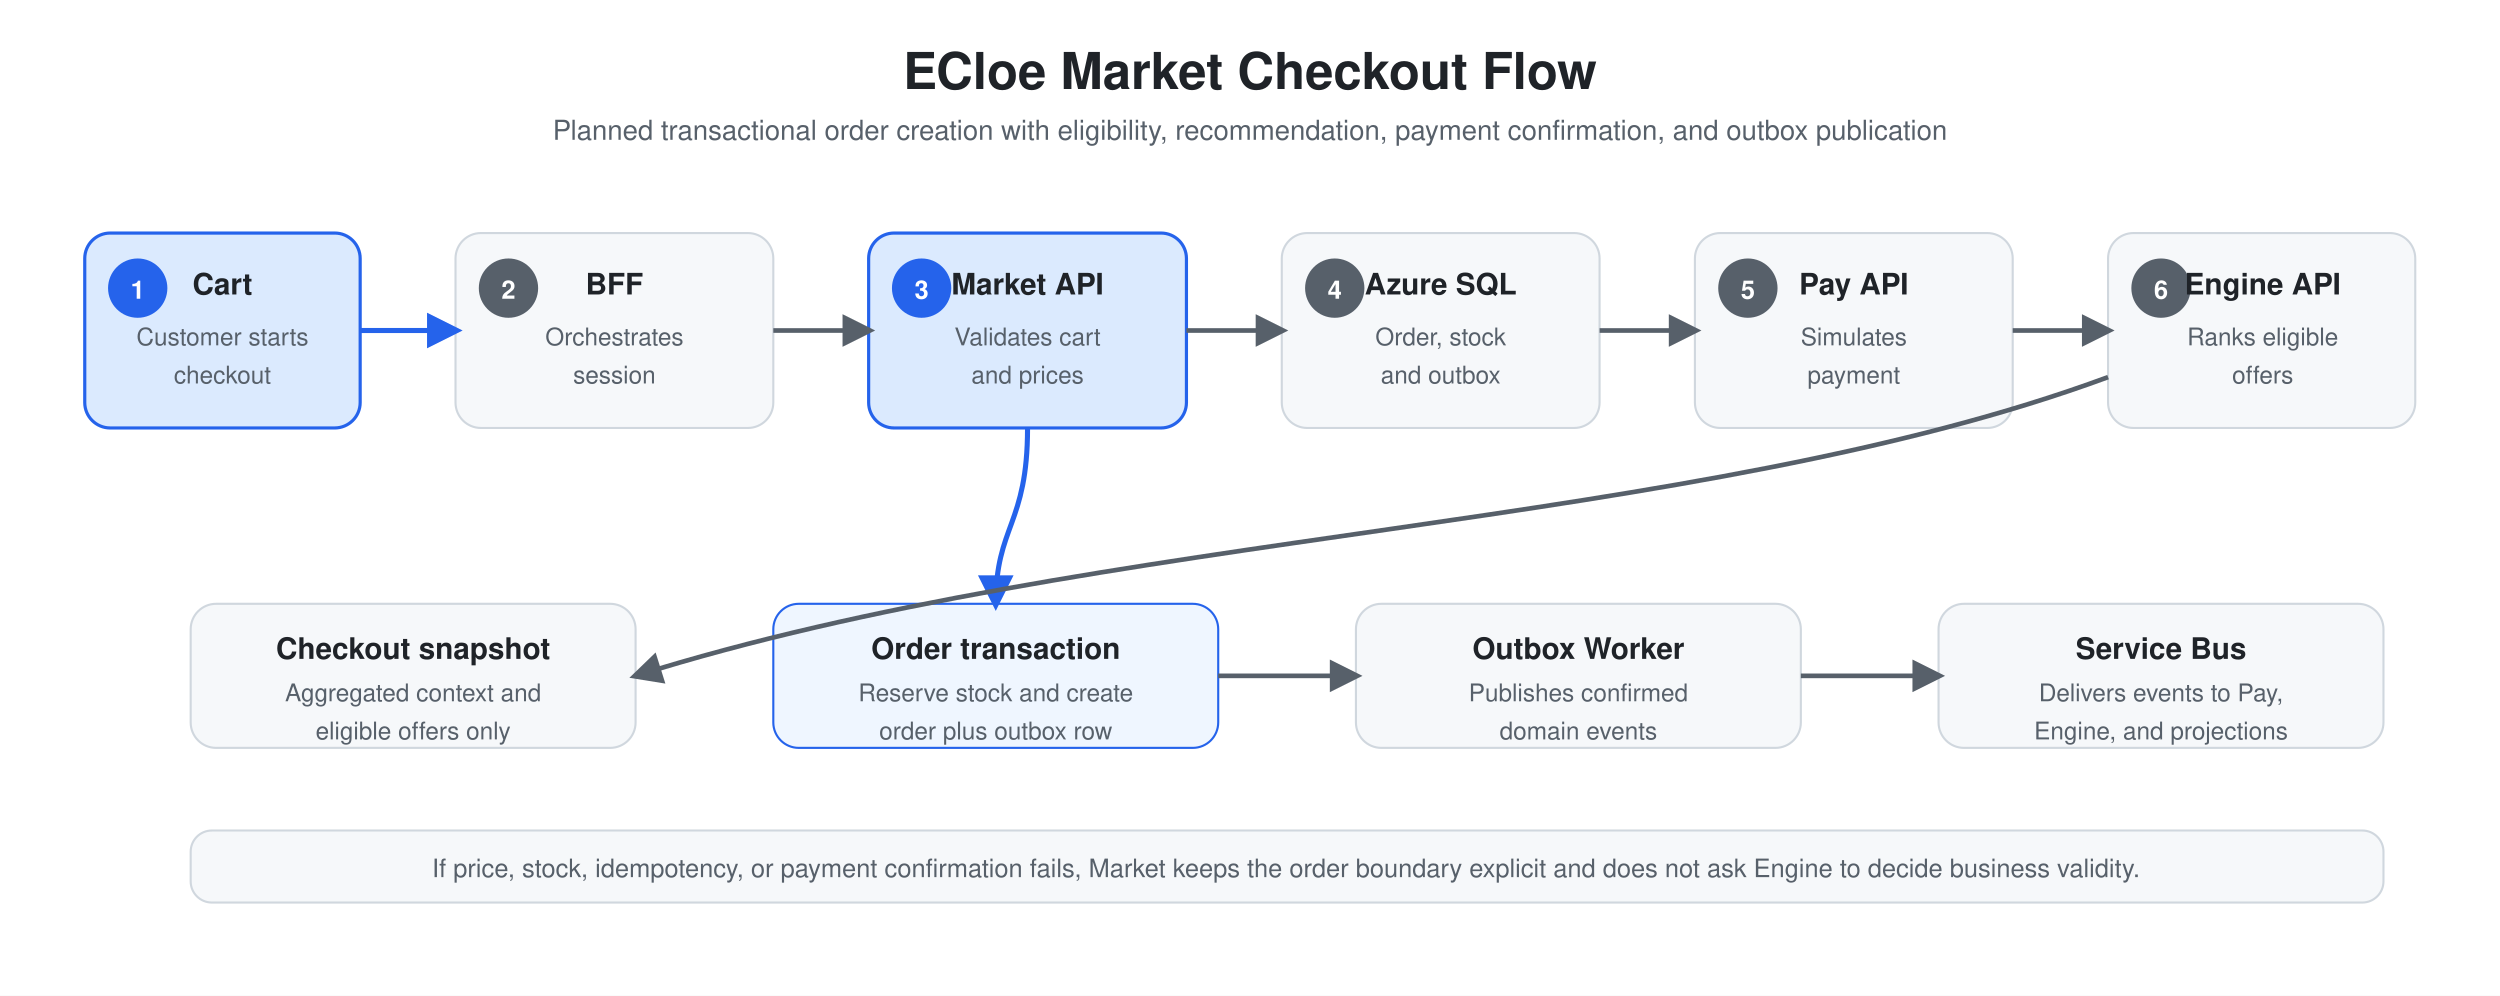
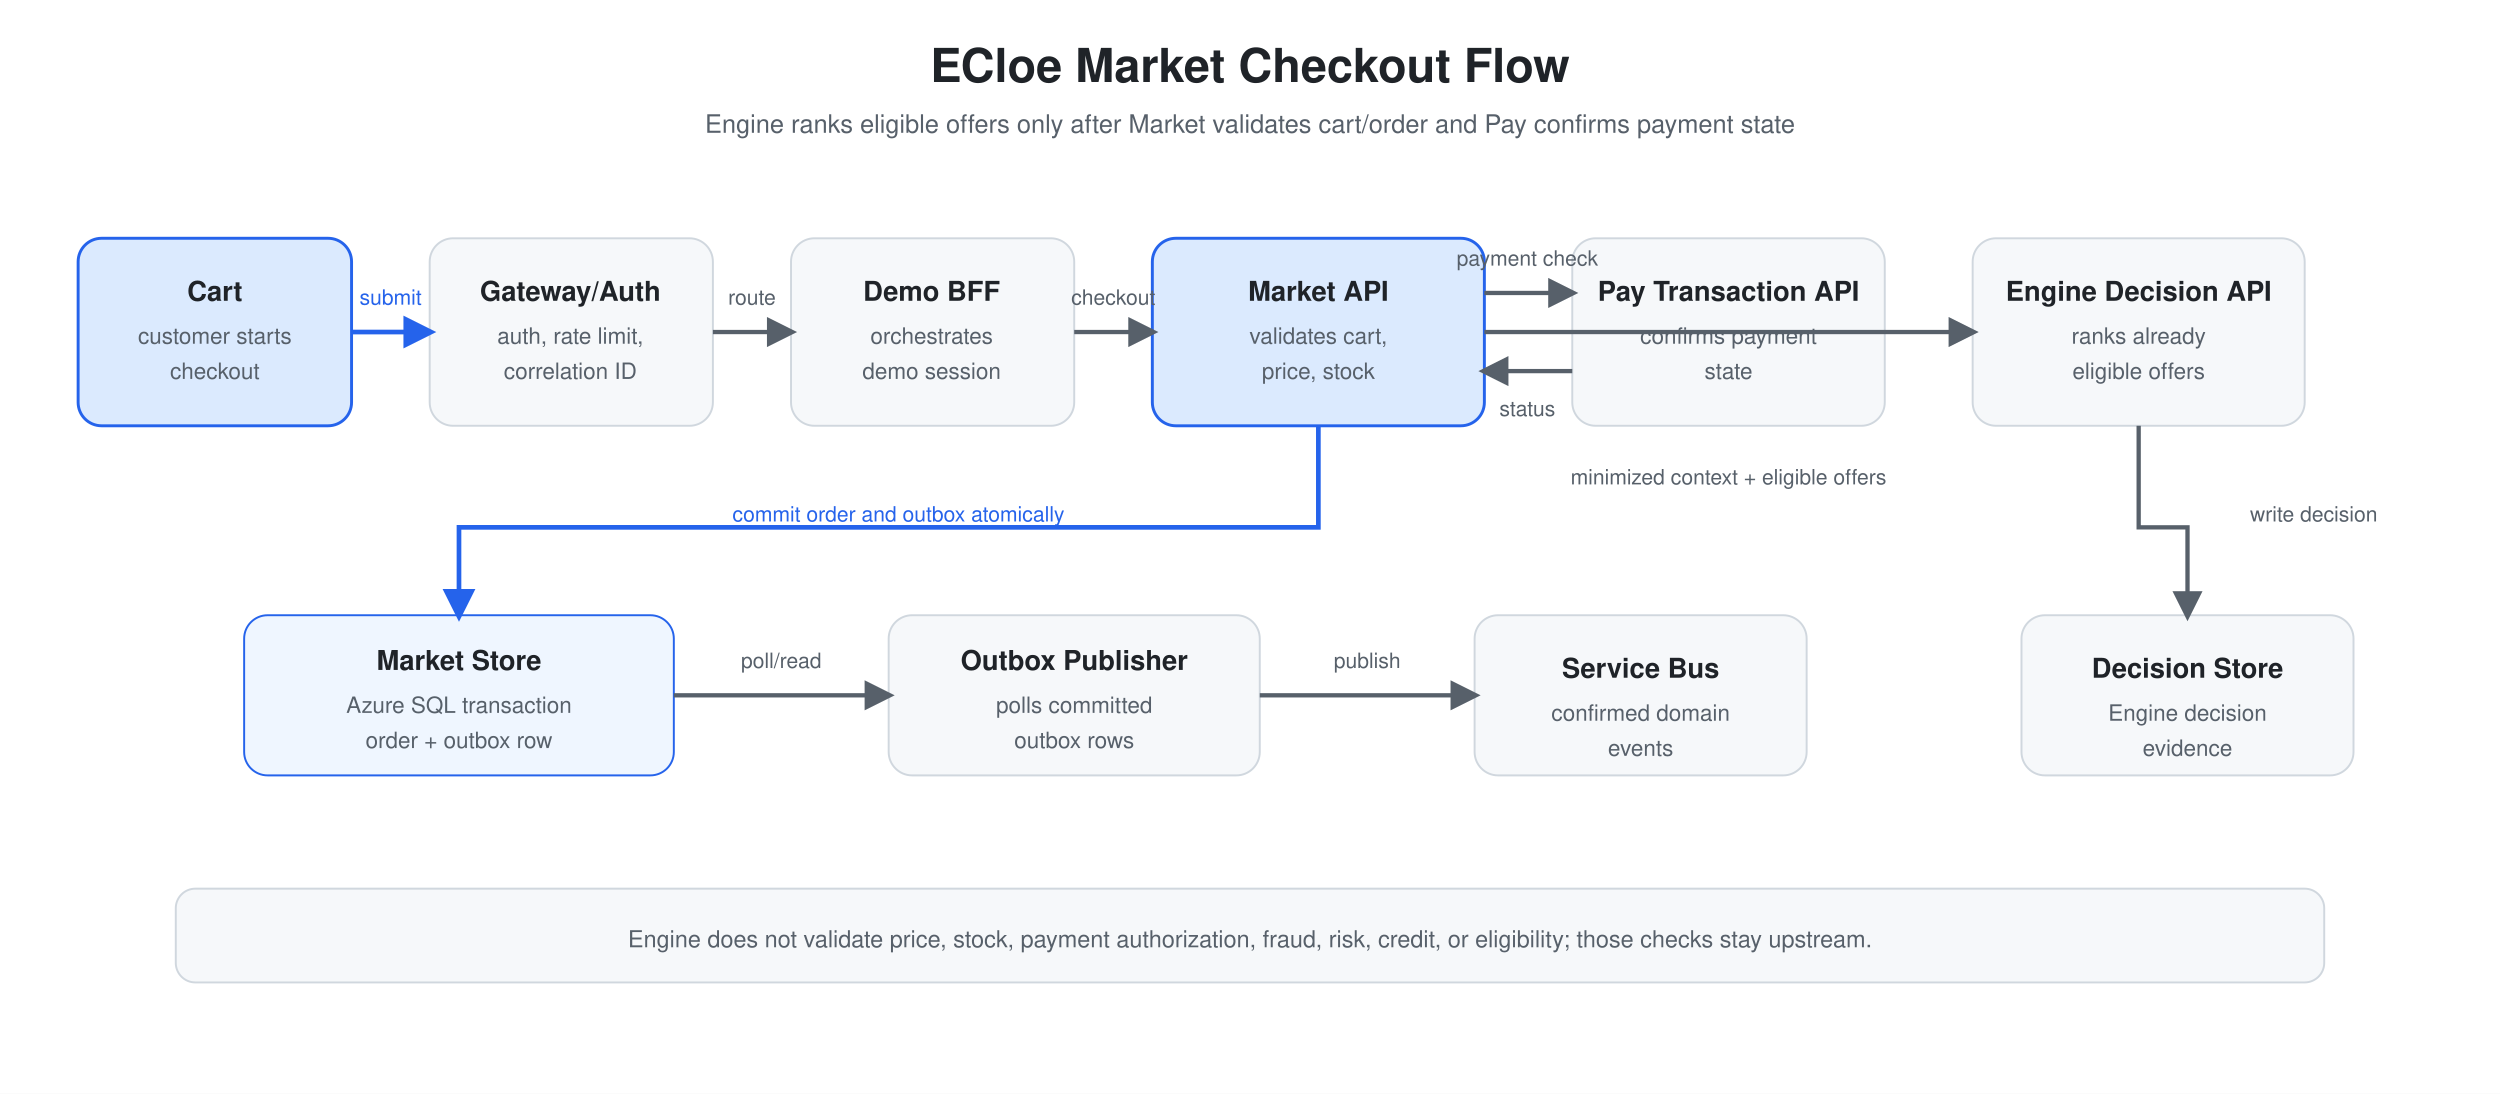
- <svg xmlns="http://www.w3.org/2000/svg" viewBox="0 0 1180 470" role="img" aria-labelledby="title desc">
+ <svg xmlns="http://www.w3.org/2000/svg" viewBox="0 0 1280 560" role="img" aria-labelledby="title desc">
  <defs>
    <marker id="arrow" viewBox="0 0 10 10" refX="8" refY="5" markerWidth="7" markerHeight="7" orient="auto-start-reverse">
      <path d="M 0 0 L 10 5 L 0 10 z" fill="#57606a" />
    </marker>
    <marker id="arrow-blue" viewBox="0 0 10 10" refX="8" refY="5" markerWidth="7" markerHeight="7" orient="auto-start-reverse">
      <path d="M 0 0 L 10 5 L 0 10 z" fill="#2563eb" />
    </marker>
  </defs>
-   <rect width="1180" height="470" fill="#ffffff" />
-   <text x="590" y="42" text-anchor="middle" font-family="Segoe UI, Helvetica, Arial, sans-serif" font-size="24" font-weight="700" fill="#1f2328">ECloe Market Checkout Flow</text>
-   <text x="590" y="66" text-anchor="middle" font-family="Segoe UI, Helvetica, Arial, sans-serif" font-size="13" fill="#57606a">Planned transactional order creation with eligibility, recommendation, payment confirmation, and outbox publication</text>
-   <rect x="40" y="110" width="130" height="92" rx="12" fill="#dbeafe" stroke="#2563eb" stroke-width="1.5" />
-   <circle cx="65" cy="136" r="14" fill="#2563eb" />
-   <text x="65" y="141" text-anchor="middle" font-family="Segoe UI, Helvetica, Arial, sans-serif" font-size="12" font-weight="700" fill="#ffffff">1</text>
-   <text x="105" y="139" text-anchor="middle" font-family="Segoe UI, Helvetica, Arial, sans-serif" font-size="14" font-weight="700" fill="#1f2328">Cart</text>
-   <text x="105" y="163" text-anchor="middle" font-family="Segoe UI, Helvetica, Arial, sans-serif" font-size="11.5" fill="#57606a">Customer starts</text>
-   <text x="105" y="181" text-anchor="middle" font-family="Segoe UI, Helvetica, Arial, sans-serif" font-size="11.5" fill="#57606a">checkout</text>
-   <rect x="215" y="110" width="150" height="92" rx="12" fill="#f6f8fa" stroke="#d0d7de" />
-   <circle cx="240" cy="136" r="14" fill="#57606a" />
-   <text x="240" y="141" text-anchor="middle" font-family="Segoe UI, Helvetica, Arial, sans-serif" font-size="12" font-weight="700" fill="#ffffff">2</text>
-   <text x="290" y="139" text-anchor="middle" font-family="Segoe UI, Helvetica, Arial, sans-serif" font-size="14" font-weight="700" fill="#1f2328">BFF</text>
-   <text x="290" y="163" text-anchor="middle" font-family="Segoe UI, Helvetica, Arial, sans-serif" font-size="11.5" fill="#57606a">Orchestrates</text>
-   <text x="290" y="181" text-anchor="middle" font-family="Segoe UI, Helvetica, Arial, sans-serif" font-size="11.5" fill="#57606a">session</text>
-   <rect x="410" y="110" width="150" height="92" rx="12" fill="#dbeafe" stroke="#2563eb" stroke-width="1.5" />
-   <circle cx="435" cy="136" r="14" fill="#2563eb" />
-   <text x="435" y="141" text-anchor="middle" font-family="Segoe UI, Helvetica, Arial, sans-serif" font-size="12" font-weight="700" fill="#ffffff">3</text>
-   <text x="485" y="139" text-anchor="middle" font-family="Segoe UI, Helvetica, Arial, sans-serif" font-size="14" font-weight="700" fill="#1f2328">Market API</text>
-   <text x="485" y="163" text-anchor="middle" font-family="Segoe UI, Helvetica, Arial, sans-serif" font-size="11.5" fill="#57606a">Validates cart</text>
-   <text x="485" y="181" text-anchor="middle" font-family="Segoe UI, Helvetica, Arial, sans-serif" font-size="11.5" fill="#57606a">and prices</text>
-   <rect x="605" y="110" width="150" height="92" rx="12" fill="#f6f8fa" stroke="#d0d7de" />
-   <circle cx="630" cy="136" r="14" fill="#57606a" />
-   <text x="630" y="141" text-anchor="middle" font-family="Segoe UI, Helvetica, Arial, sans-serif" font-size="12" font-weight="700" fill="#ffffff">4</text>
-   <text x="680" y="139" text-anchor="middle" font-family="Segoe UI, Helvetica, Arial, sans-serif" font-size="14" font-weight="700" fill="#1f2328">Azure SQL</text>
-   <text x="680" y="163" text-anchor="middle" font-family="Segoe UI, Helvetica, Arial, sans-serif" font-size="11.5" fill="#57606a">Order, stock</text>
-   <text x="680" y="181" text-anchor="middle" font-family="Segoe UI, Helvetica, Arial, sans-serif" font-size="11.5" fill="#57606a">and outbox</text>
-   <rect x="800" y="110" width="150" height="92" rx="12" fill="#f6f8fa" stroke="#d0d7de" />
-   <circle cx="825" cy="136" r="14" fill="#57606a" />
-   <text x="825" y="141" text-anchor="middle" font-family="Segoe UI, Helvetica, Arial, sans-serif" font-size="12" font-weight="700" fill="#ffffff">5</text>
-   <text x="875" y="139" text-anchor="middle" font-family="Segoe UI, Helvetica, Arial, sans-serif" font-size="14" font-weight="700" fill="#1f2328">Pay API</text>
-   <text x="875" y="163" text-anchor="middle" font-family="Segoe UI, Helvetica, Arial, sans-serif" font-size="11.5" fill="#57606a">Simulates</text>
-   <text x="875" y="181" text-anchor="middle" font-family="Segoe UI, Helvetica, Arial, sans-serif" font-size="11.5" fill="#57606a">payment</text>
-   <rect x="995" y="110" width="145" height="92" rx="12" fill="#f6f8fa" stroke="#d0d7de" />
-   <circle cx="1020" cy="136" r="14" fill="#57606a" />
-   <text x="1020" y="141" text-anchor="middle" font-family="Segoe UI, Helvetica, Arial, sans-serif" font-size="12" font-weight="700" fill="#ffffff">6</text>
-   <text x="1068" y="139" text-anchor="middle" font-family="Segoe UI, Helvetica, Arial, sans-serif" font-size="14" font-weight="700" fill="#1f2328">Engine API</text>
-   <text x="1068" y="163" text-anchor="middle" font-family="Segoe UI, Helvetica, Arial, sans-serif" font-size="11.5" fill="#57606a">Ranks eligible</text>
-   <text x="1068" y="181" text-anchor="middle" font-family="Segoe UI, Helvetica, Arial, sans-serif" font-size="11.5" fill="#57606a">offers</text>
-   <line x1="170" y1="156" x2="215" y2="156" stroke="#2563eb" stroke-width="2.4" marker-end="url(#arrow-blue)" />
-   <line x1="365" y1="156" x2="410" y2="156" stroke="#57606a" stroke-width="2.2" marker-end="url(#arrow)" />
-   <line x1="560" y1="156" x2="605" y2="156" stroke="#57606a" stroke-width="2.2" marker-end="url(#arrow)" />
-   <line x1="755" y1="156" x2="800" y2="156" stroke="#57606a" stroke-width="2.2" marker-end="url(#arrow)" />
-   <line x1="950" y1="156" x2="995" y2="156" stroke="#57606a" stroke-width="2.2" marker-end="url(#arrow)" />
-   <rect x="90" y="285" width="210" height="68" rx="12" fill="#f6f8fa" stroke="#d0d7de" />
-   <text x="195" y="311" text-anchor="middle" font-family="Segoe UI, Helvetica, Arial, sans-serif" font-size="14" font-weight="700" fill="#1f2328">Checkout snapshot</text>
-   <text x="195" y="331" text-anchor="middle" font-family="Segoe UI, Helvetica, Arial, sans-serif" font-size="11.5" fill="#57606a">Aggregated context and</text>
-   <text x="195" y="349" text-anchor="middle" font-family="Segoe UI, Helvetica, Arial, sans-serif" font-size="11.5" fill="#57606a">eligible offers only</text>
-   <rect x="365" y="285" width="210" height="68" rx="12" fill="#eff6ff" stroke="#2563eb" />
-   <text x="470" y="311" text-anchor="middle" font-family="Segoe UI, Helvetica, Arial, sans-serif" font-size="14" font-weight="700" fill="#1f2328">Order transaction</text>
-   <text x="470" y="331" text-anchor="middle" font-family="Segoe UI, Helvetica, Arial, sans-serif" font-size="11.5" fill="#57606a">Reserve stock and create</text>
-   <text x="470" y="349" text-anchor="middle" font-family="Segoe UI, Helvetica, Arial, sans-serif" font-size="11.5" fill="#57606a">order plus outbox row</text>
-   <rect x="640" y="285" width="210" height="68" rx="12" fill="#f6f8fa" stroke="#d0d7de" />
-   <text x="745" y="311" text-anchor="middle" font-family="Segoe UI, Helvetica, Arial, sans-serif" font-size="14" font-weight="700" fill="#1f2328">Outbox Worker</text>
-   <text x="745" y="331" text-anchor="middle" font-family="Segoe UI, Helvetica, Arial, sans-serif" font-size="11.5" fill="#57606a">Publishes confirmed</text>
-   <text x="745" y="349" text-anchor="middle" font-family="Segoe UI, Helvetica, Arial, sans-serif" font-size="11.5" fill="#57606a">domain events</text>
-   <rect x="915" y="285" width="210" height="68" rx="12" fill="#f6f8fa" stroke="#d0d7de" />
-   <text x="1020" y="311" text-anchor="middle" font-family="Segoe UI, Helvetica, Arial, sans-serif" font-size="14" font-weight="700" fill="#1f2328">Service Bus</text>
-   <text x="1020" y="331" text-anchor="middle" font-family="Segoe UI, Helvetica, Arial, sans-serif" font-size="11.5" fill="#57606a">Delivers events to Pay,</text>
-   <text x="1020" y="349" text-anchor="middle" font-family="Segoe UI, Helvetica, Arial, sans-serif" font-size="11.5" fill="#57606a">Engine, and projections</text>
-   <path d="M 485 202 C 485 248, 470 248, 470 285" fill="none" stroke="#2563eb" stroke-width="2.4" marker-end="url(#arrow-blue)" />
-   <line x1="575" y1="319" x2="640" y2="319" stroke="#57606a" stroke-width="2.2" marker-end="url(#arrow)" />
-   <line x1="850" y1="319" x2="915" y2="319" stroke="#57606a" stroke-width="2.2" marker-end="url(#arrow)" />
-   <path d="M 995 178 C 800 250, 520 250, 300 319" fill="none" stroke="#57606a" stroke-width="2.2" marker-end="url(#arrow)" />
-   <rect x="90" y="392" width="1035" height="34" rx="10" fill="#f6f8fa" stroke="#d0d7de" />
-   <text x="607" y="414" text-anchor="middle" font-family="Segoe UI, Helvetica, Arial, sans-serif" font-size="12" fill="#57606a">If price, stock, idempotency, or payment confirmation fails, Market keeps the order boundary explicit and does not ask Engine to decide business validity.</text>
+   <rect width="1280" height="560" fill="#ffffff" />
+   <text x="640" y="42" text-anchor="middle" font-family="Segoe UI, Helvetica, Arial, sans-serif" font-size="24" font-weight="700" fill="#1f2328">ECloe Market Checkout Flow</text>
+   <text x="640" y="68" text-anchor="middle" font-family="Segoe UI, Helvetica, Arial, sans-serif" font-size="13" fill="#57606a">Engine ranks eligible offers only after Market validates cart/order and Pay confirms payment state</text>
+   <rect x="40" y="122" width="140" height="96" rx="12" fill="#dbeafe" stroke="#2563eb" stroke-width="1.5" />
+   <text x="110" y="154" text-anchor="middle" font-family="Segoe UI, Helvetica, Arial, sans-serif" font-size="14" font-weight="700" fill="#1f2328">Cart</text>
+   <text x="110" y="176" text-anchor="middle" font-family="Segoe UI, Helvetica, Arial, sans-serif" font-size="11.5" fill="#57606a">customer starts</text>
+   <text x="110" y="194" text-anchor="middle" font-family="Segoe UI, Helvetica, Arial, sans-serif" font-size="11.5" fill="#57606a">checkout</text>
+   <rect x="220" y="122" width="145" height="96" rx="12" fill="#f6f8fa" stroke="#d0d7de" />
+   <text x="292" y="154" text-anchor="middle" font-family="Segoe UI, Helvetica, Arial, sans-serif" font-size="14" font-weight="700" fill="#1f2328">Gateway/Auth</text>
+   <text x="292" y="176" text-anchor="middle" font-family="Segoe UI, Helvetica, Arial, sans-serif" font-size="11.5" fill="#57606a">auth, rate limit,</text>
+   <text x="292" y="194" text-anchor="middle" font-family="Segoe UI, Helvetica, Arial, sans-serif" font-size="11.5" fill="#57606a">correlation ID</text>
+   <rect x="405" y="122" width="145" height="96" rx="12" fill="#f6f8fa" stroke="#d0d7de" />
+   <text x="477" y="154" text-anchor="middle" font-family="Segoe UI, Helvetica, Arial, sans-serif" font-size="14" font-weight="700" fill="#1f2328">Demo BFF</text>
+   <text x="477" y="176" text-anchor="middle" font-family="Segoe UI, Helvetica, Arial, sans-serif" font-size="11.5" fill="#57606a">orchestrates</text>
+   <text x="477" y="194" text-anchor="middle" font-family="Segoe UI, Helvetica, Arial, sans-serif" font-size="11.5" fill="#57606a">demo session</text>
+   <rect x="590" y="122" width="170" height="96" rx="12" fill="#dbeafe" stroke="#2563eb" stroke-width="1.5" />
+   <text x="675" y="154" text-anchor="middle" font-family="Segoe UI, Helvetica, Arial, sans-serif" font-size="14" font-weight="700" fill="#1f2328">Market API</text>
+   <text x="675" y="176" text-anchor="middle" font-family="Segoe UI, Helvetica, Arial, sans-serif" font-size="11.5" fill="#57606a">validates cart,</text>
+   <text x="675" y="194" text-anchor="middle" font-family="Segoe UI, Helvetica, Arial, sans-serif" font-size="11.5" fill="#57606a">price, stock</text>
+   <rect x="805" y="122" width="160" height="96" rx="12" fill="#f6f8fa" stroke="#d0d7de" />
+   <text x="885" y="154" text-anchor="middle" font-family="Segoe UI, Helvetica, Arial, sans-serif" font-size="14" font-weight="700" fill="#1f2328">Pay Transaction API</text>
+   <text x="885" y="176" text-anchor="middle" font-family="Segoe UI, Helvetica, Arial, sans-serif" font-size="11.5" fill="#57606a">confirms payment</text>
+   <text x="885" y="194" text-anchor="middle" font-family="Segoe UI, Helvetica, Arial, sans-serif" font-size="11.5" fill="#57606a">state</text>
+   <rect x="1010" y="122" width="170" height="96" rx="12" fill="#f6f8fa" stroke="#d0d7de" />
+   <text x="1095" y="154" text-anchor="middle" font-family="Segoe UI, Helvetica, Arial, sans-serif" font-size="14" font-weight="700" fill="#1f2328">Engine Decision API</text>
+   <text x="1095" y="176" text-anchor="middle" font-family="Segoe UI, Helvetica, Arial, sans-serif" font-size="11.5" fill="#57606a">ranks already</text>
+   <text x="1095" y="194" text-anchor="middle" font-family="Segoe UI, Helvetica, Arial, sans-serif" font-size="11.5" fill="#57606a">eligible offers</text>
+   <line x1="180" y1="170" x2="220" y2="170" stroke="#2563eb" stroke-width="2.4" marker-end="url(#arrow-blue)" />
+   <text x="200" y="156" text-anchor="middle" font-family="Segoe UI, Helvetica, Arial, sans-serif" font-size="10.8" fill="#2563eb">submit</text>
+   <line x1="365" y1="170" x2="405" y2="170" stroke="#57606a" stroke-width="2.2" marker-end="url(#arrow)" />
+   <text x="385" y="156" text-anchor="middle" font-family="Segoe UI, Helvetica, Arial, sans-serif" font-size="10.8" fill="#57606a">route</text>
+   <line x1="550" y1="170" x2="590" y2="170" stroke="#57606a" stroke-width="2.2" marker-end="url(#arrow)" />
+   <text x="570" y="156" text-anchor="middle" font-family="Segoe UI, Helvetica, Arial, sans-serif" font-size="10.8" fill="#57606a">checkout</text>
+   <line x1="760" y1="150" x2="805" y2="150" stroke="#57606a" stroke-width="2.2" marker-end="url(#arrow)" />
+   <text x="782" y="136" text-anchor="middle" font-family="Segoe UI, Helvetica, Arial, sans-serif" font-size="10.8" fill="#57606a">payment check</text>
+   <line x1="805" y1="190" x2="760" y2="190" stroke="#57606a" stroke-width="2.2" marker-end="url(#arrow)" />
+   <text x="782" y="213" text-anchor="middle" font-family="Segoe UI, Helvetica, Arial, sans-serif" font-size="10.8" fill="#57606a">status</text>
+   <line x1="760" y1="170" x2="1010" y2="170" stroke="#57606a" stroke-width="2.2" marker-end="url(#arrow)" />
+   <text x="885" y="248" text-anchor="middle" font-family="Segoe UI, Helvetica, Arial, sans-serif" font-size="10.8" fill="#57606a">minimized context + eligible offers</text>
+   <rect x="125" y="315" width="220" height="82" rx="12" fill="#eff6ff" stroke="#2563eb" />
+   <text x="235" y="343" text-anchor="middle" font-family="Segoe UI, Helvetica, Arial, sans-serif" font-size="14" font-weight="700" fill="#1f2328">Market Store</text>
+   <text x="235" y="365" text-anchor="middle" font-family="Segoe UI, Helvetica, Arial, sans-serif" font-size="11.5" fill="#57606a">Azure SQL transaction</text>
+   <text x="235" y="383" text-anchor="middle" font-family="Segoe UI, Helvetica, Arial, sans-serif" font-size="11.5" fill="#57606a">order + outbox row</text>
+   <rect x="455" y="315" width="190" height="82" rx="12" fill="#f6f8fa" stroke="#d0d7de" />
+   <text x="550" y="343" text-anchor="middle" font-family="Segoe UI, Helvetica, Arial, sans-serif" font-size="14" font-weight="700" fill="#1f2328">Outbox Publisher</text>
+   <text x="550" y="365" text-anchor="middle" font-family="Segoe UI, Helvetica, Arial, sans-serif" font-size="11.5" fill="#57606a">polls committed</text>
+   <text x="550" y="383" text-anchor="middle" font-family="Segoe UI, Helvetica, Arial, sans-serif" font-size="11.5" fill="#57606a">outbox rows</text>
+   <rect x="755" y="315" width="170" height="82" rx="12" fill="#f6f8fa" stroke="#d0d7de" />
+   <text x="840" y="347" text-anchor="middle" font-family="Segoe UI, Helvetica, Arial, sans-serif" font-size="14" font-weight="700" fill="#1f2328">Service Bus</text>
+   <text x="840" y="369" text-anchor="middle" font-family="Segoe UI, Helvetica, Arial, sans-serif" font-size="11.5" fill="#57606a">confirmed domain</text>
+   <text x="840" y="387" text-anchor="middle" font-family="Segoe UI, Helvetica, Arial, sans-serif" font-size="11.5" fill="#57606a">events</text>
+   <rect x="1035" y="315" width="170" height="82" rx="12" fill="#f6f8fa" stroke="#d0d7de" />
+   <text x="1120" y="347" text-anchor="middle" font-family="Segoe UI, Helvetica, Arial, sans-serif" font-size="14" font-weight="700" fill="#1f2328">Decision Store</text>
+   <text x="1120" y="369" text-anchor="middle" font-family="Segoe UI, Helvetica, Arial, sans-serif" font-size="11.5" fill="#57606a">Engine decision</text>
+   <text x="1120" y="387" text-anchor="middle" font-family="Segoe UI, Helvetica, Arial, sans-serif" font-size="11.5" fill="#57606a">evidence</text>
+   <polyline points="675,218 675,270 235,270 235,315" fill="none" stroke="#2563eb" stroke-width="2.4" marker-end="url(#arrow-blue)" />
+   <text x="460" y="267" text-anchor="middle" font-family="Segoe UI, Helvetica, Arial, sans-serif" font-size="10.8" fill="#2563eb">commit order and outbox atomically</text>
+   <line x1="345" y1="356" x2="455" y2="356" stroke="#57606a" stroke-width="2.2" marker-end="url(#arrow)" />
+   <text x="400" y="342" text-anchor="middle" font-family="Segoe UI, Helvetica, Arial, sans-serif" font-size="10.8" fill="#57606a">poll/read</text>
+   <line x1="645" y1="356" x2="755" y2="356" stroke="#57606a" stroke-width="2.2" marker-end="url(#arrow)" />
+   <text x="700" y="342" text-anchor="middle" font-family="Segoe UI, Helvetica, Arial, sans-serif" font-size="10.8" fill="#57606a">publish</text>
+   <polyline points="1095,218 1095,270 1120,270 1120,315" fill="none" stroke="#57606a" stroke-width="2.2" marker-end="url(#arrow)" />
+   <text x="1152" y="267" font-family="Segoe UI, Helvetica, Arial, sans-serif" font-size="10.8" fill="#57606a">write decision</text>
+   <rect x="90" y="455" width="1100" height="48" rx="10" fill="#f6f8fa" stroke="#d0d7de" />
+   <text x="640" y="485" text-anchor="middle" font-family="Segoe UI, Helvetica, Arial, sans-serif" font-size="12" fill="#57606a">Engine does not validate price, stock, payment authorization, fraud, risk, credit, or eligibility; those checks stay upstream.</text>
</svg>
